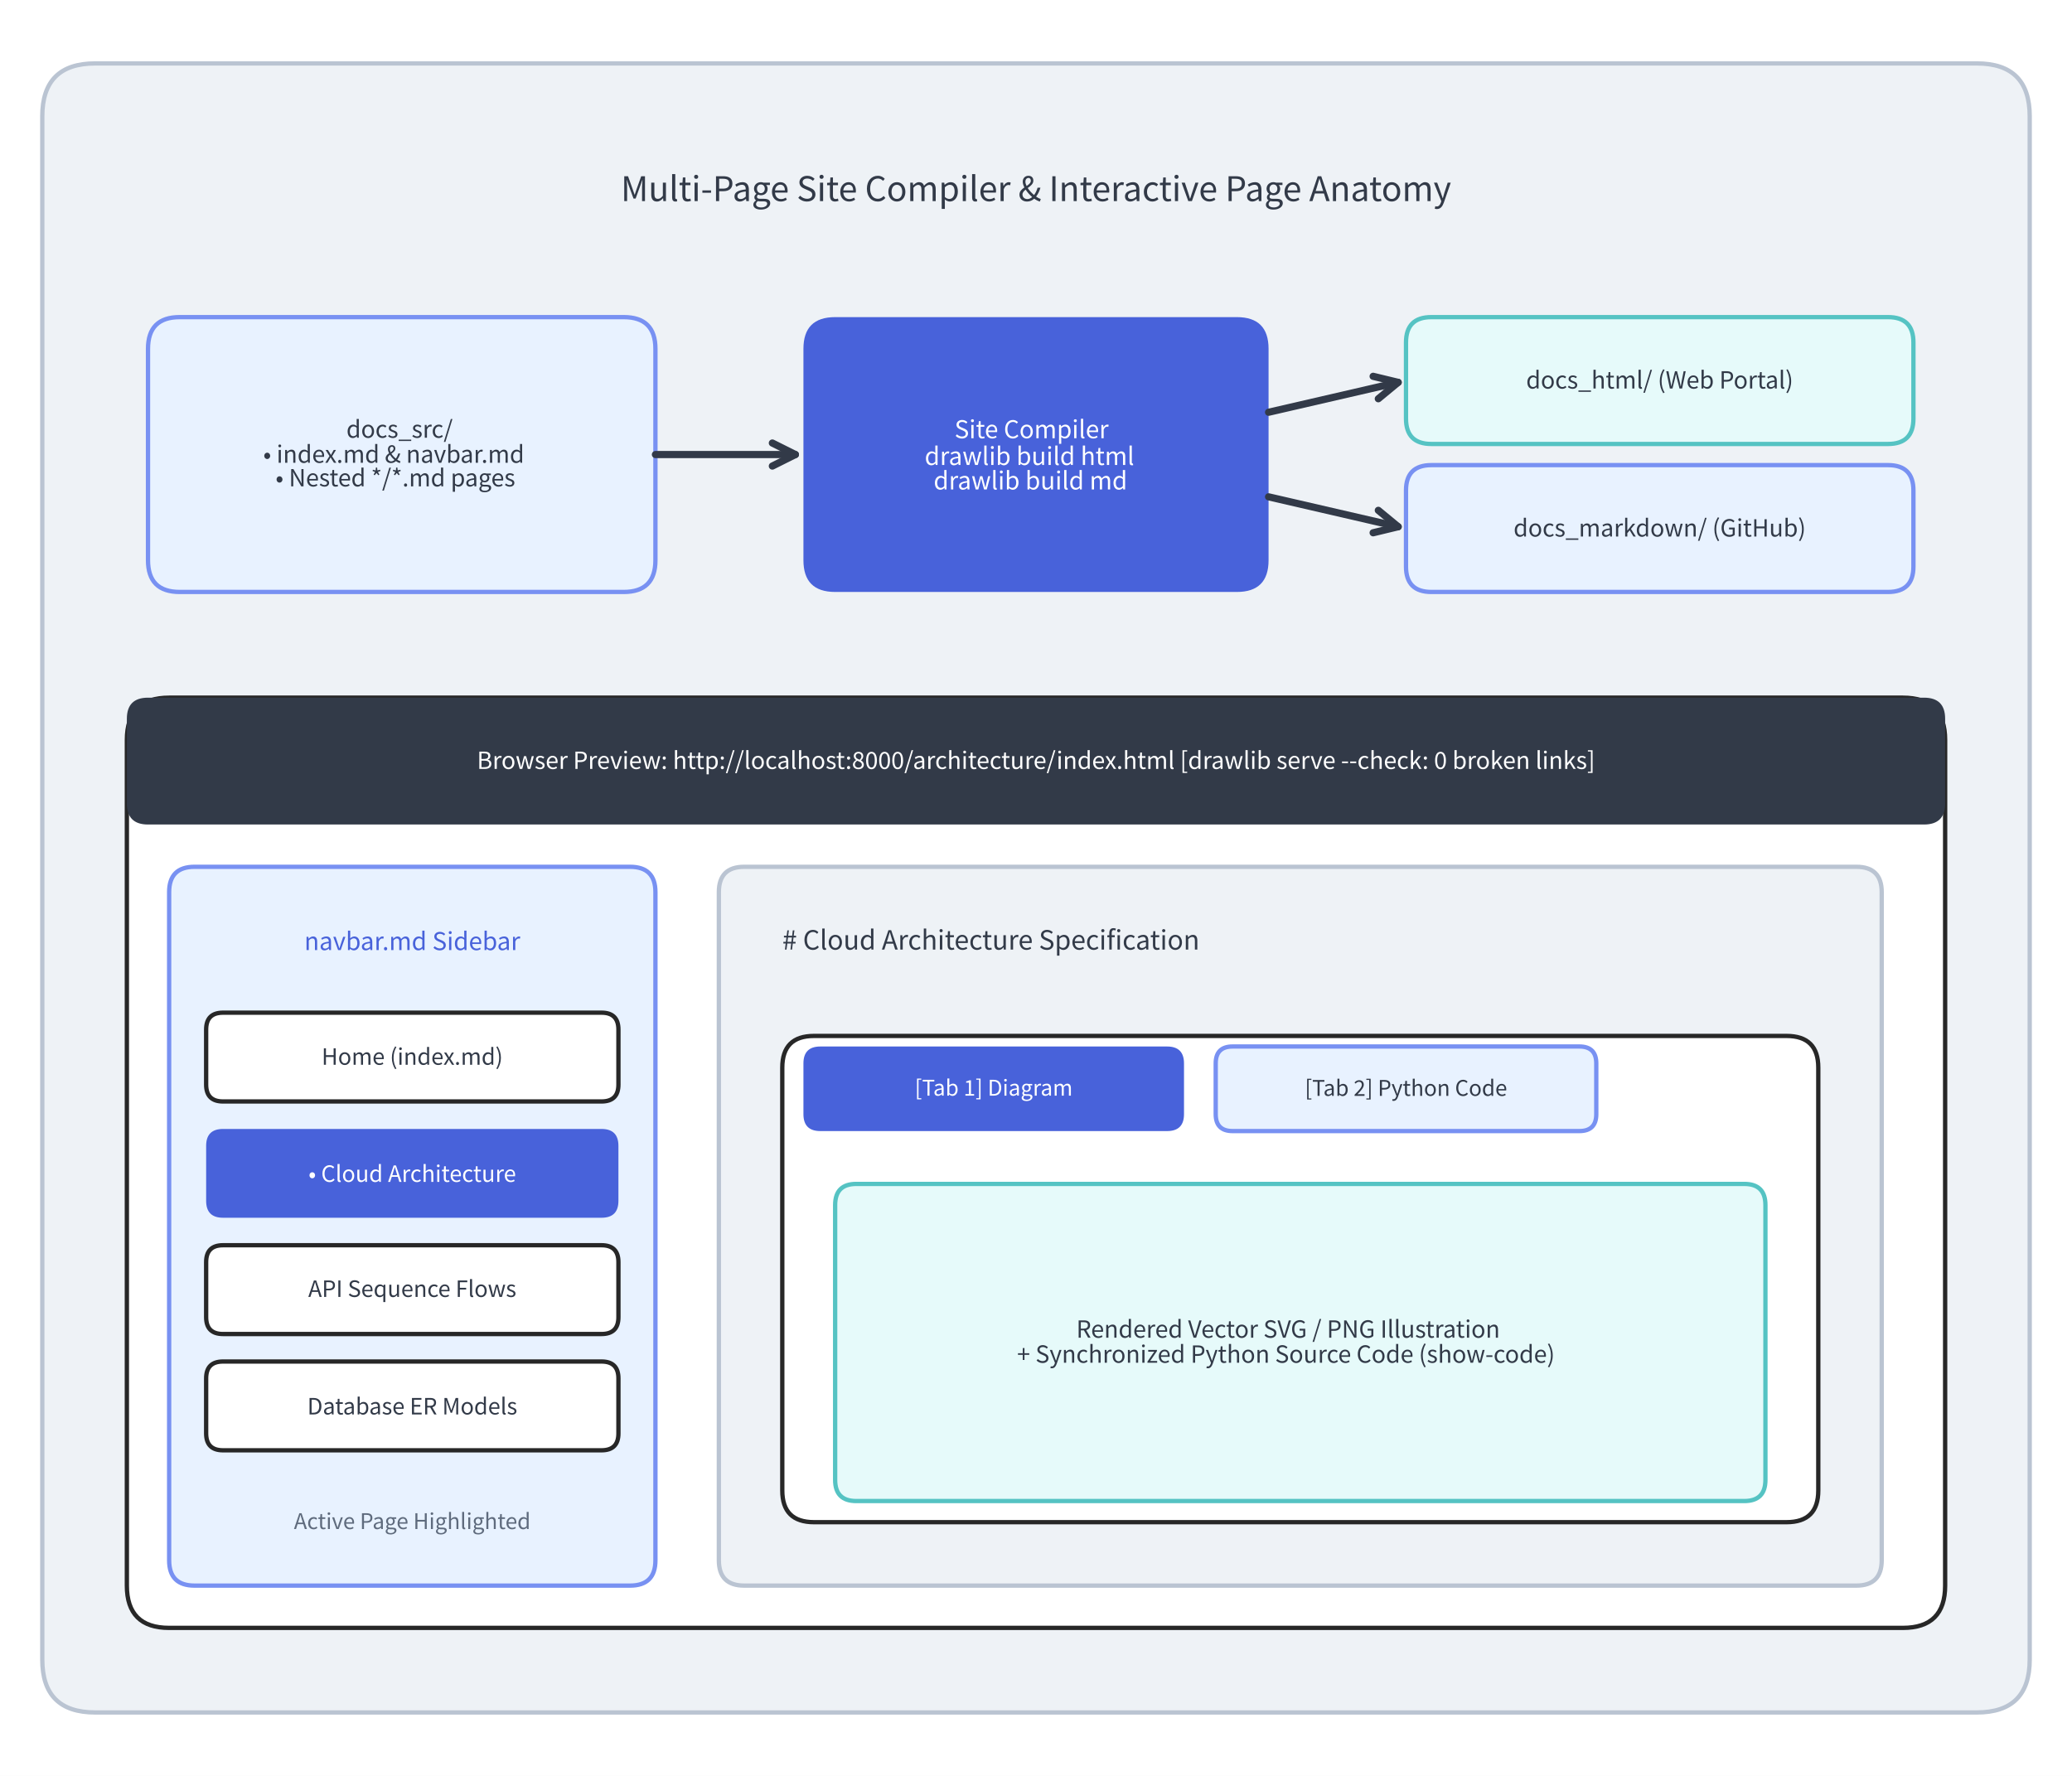
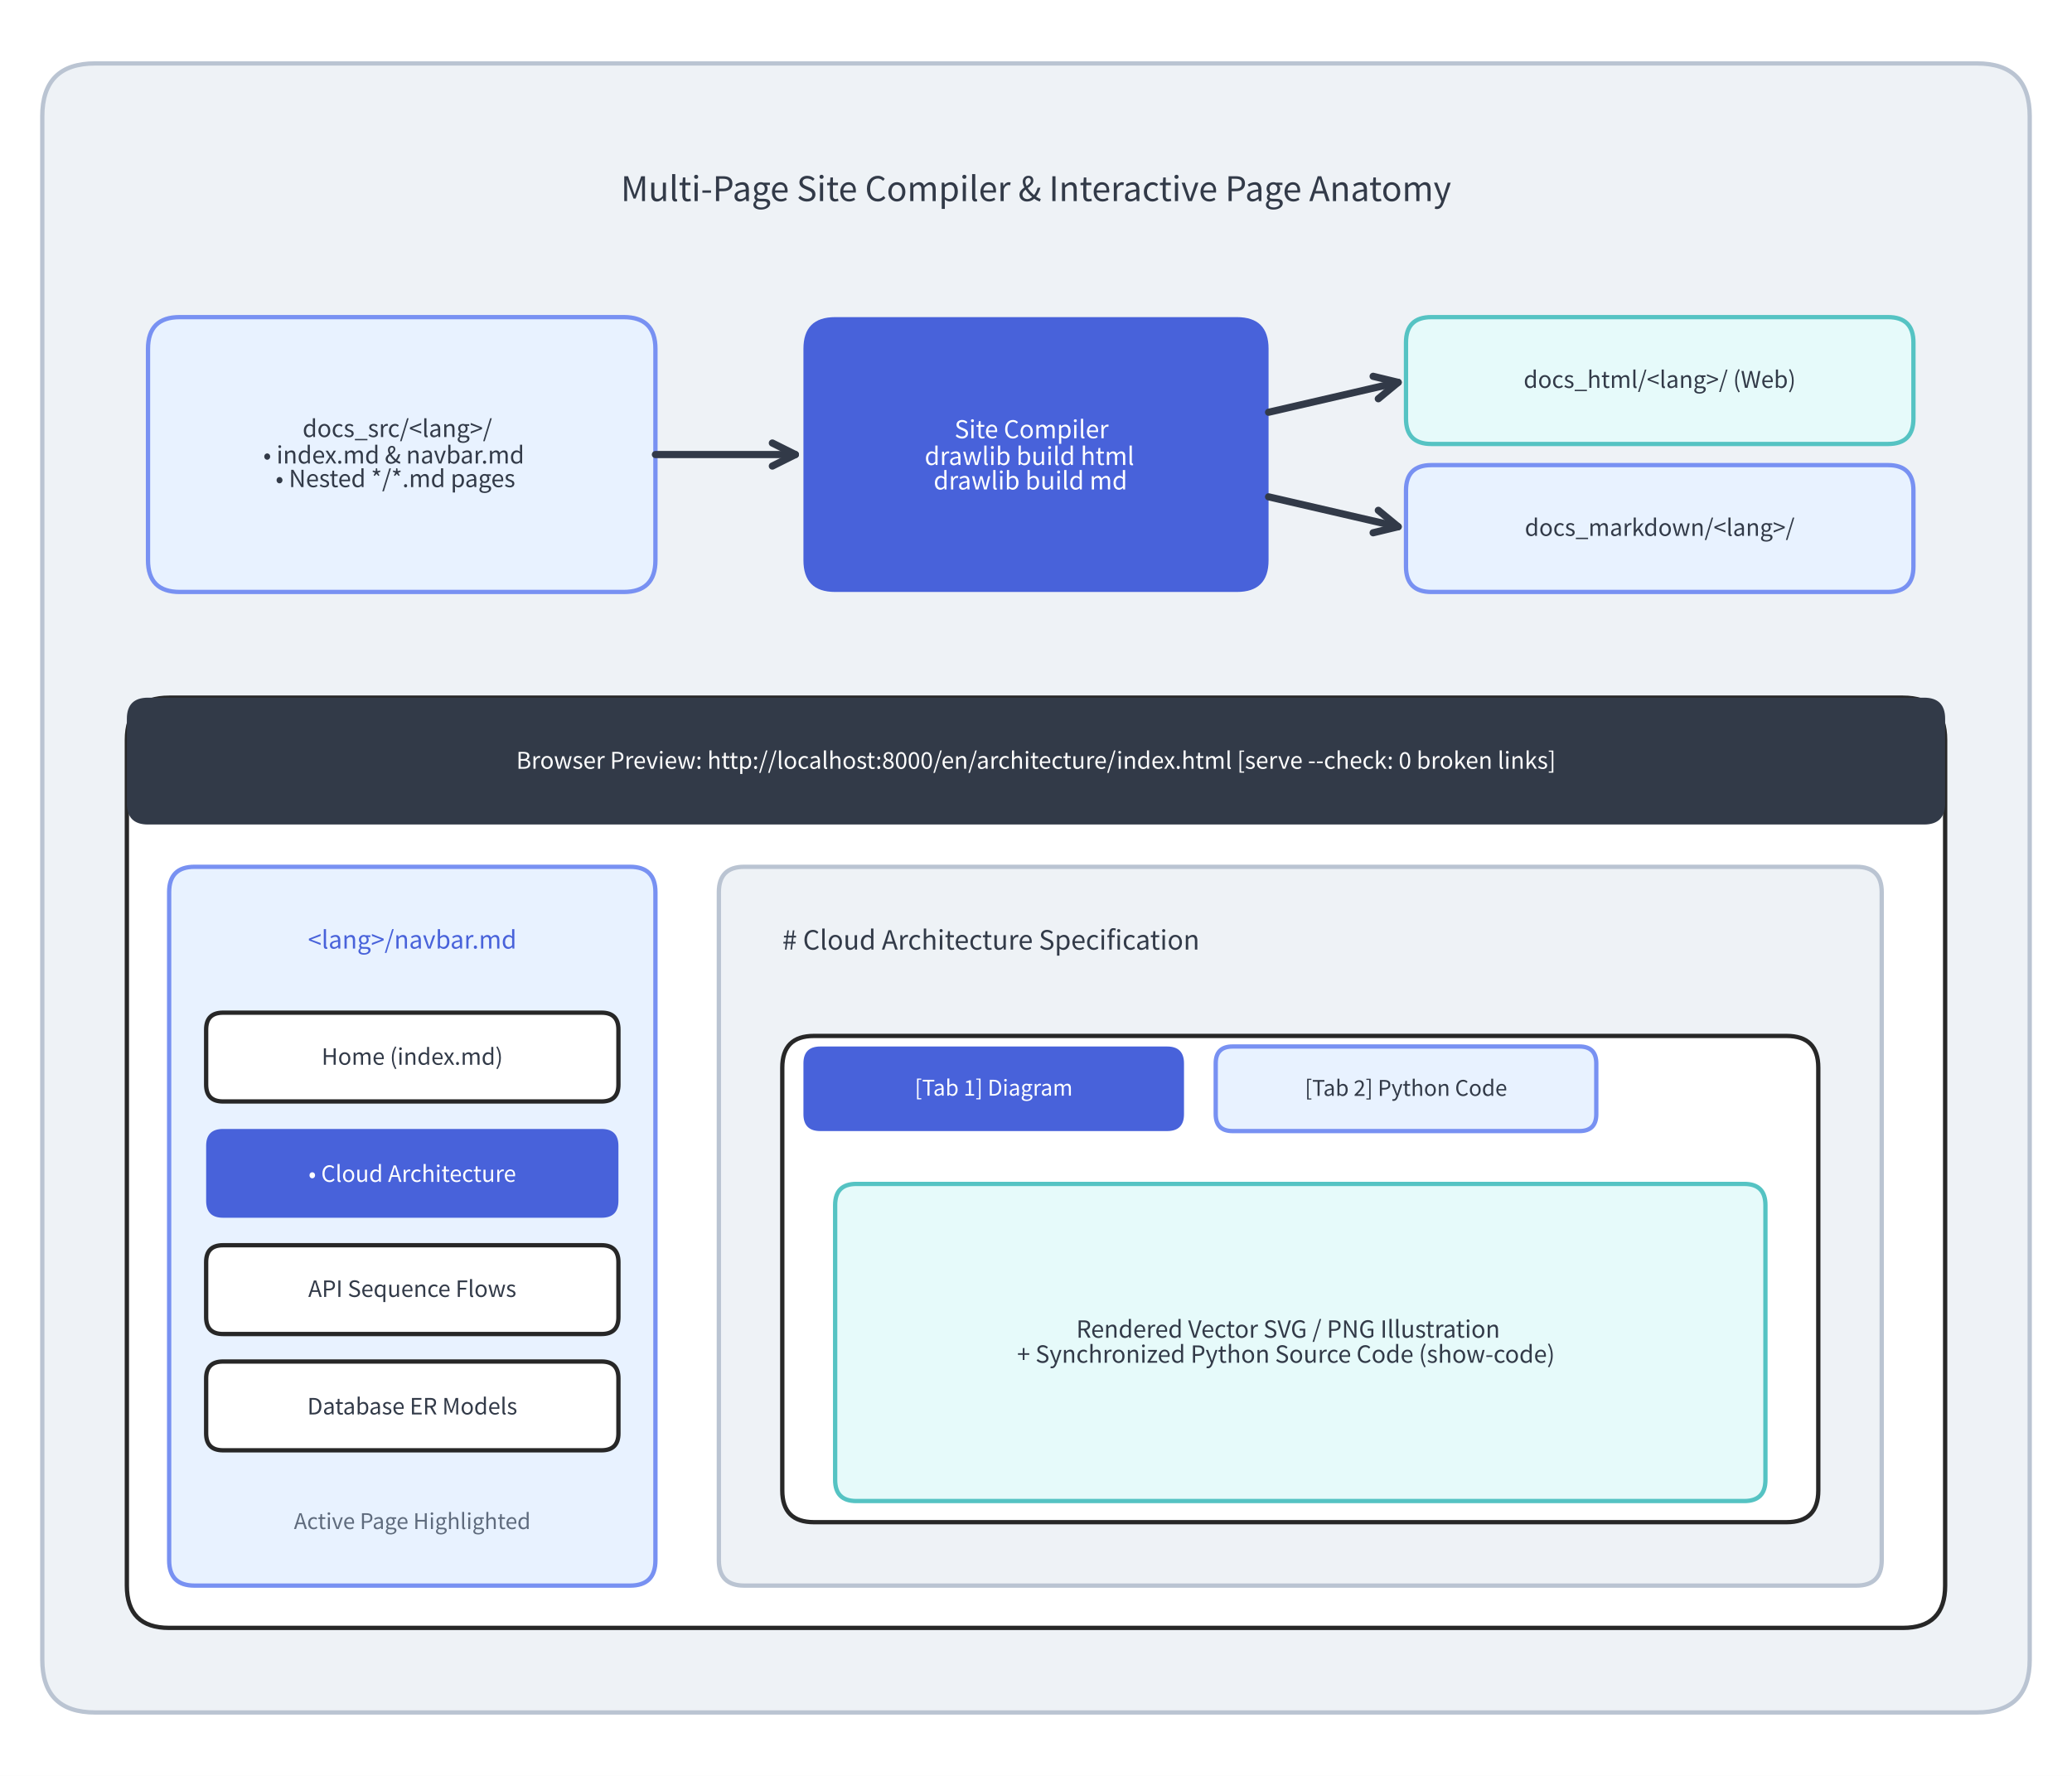
<svg xmlns="http://www.w3.org/2000/svg" width="720pt" height="617.143pt" viewBox="0 0 720 617.143" version="1.1">
  <defs>
    <style type="text/css">*{stroke-linejoin: round; stroke-linecap: butt}</style>
  </defs>
  <g id="figure_1">
    <g id="patch_1">
      <path d="M 0 617.143  L 720 617.143  L 720 0  L 0 0  z " style="fill: #ffffff" />
    </g>
    <g id="axes_1">
      <g id="patch_2">
        <path d="M 360 595.102  L 33.061 595.102  Q 14.694 595.102 14.694 576.735  L 14.694 40.408  Q 14.694 22.041 33.061 22.041  L 686.939 22.041  Q 705.306 22.041 705.306 40.408  L 705.306 576.735  Q 705.306 595.102 686.939 595.102  z " clip-path="url(#pecbf88852a)" style="fill: #eef2f6; stroke: #bac4d2; stroke-width: 1.5; stroke-linejoin: miter" />
      </g>
      <g id="text_1">
        <g clip-path="url(#pecbf88852a)">
          <text style="font-size: 11.8px; font-family: 'drawlib-cjk-japanese-noto-sans-bold', 'Noto Sans CJK JP'; text-anchor: middle; fill: #323a48" x="360" y="69.881" transform="rotate(-0 360 69.88093)">Multi-Page Site Compiler &amp; Interactive Page Anatomy</text>
        </g>
      </g>
      <g id="patch_3">
        <path d="M 139.592 205.714  L 62.449 205.714  Q 51.429 205.714 51.429 194.694  L 51.429 121.224  Q 51.429 110.204 62.449 110.204  L 216.735 110.204  Q 227.755 110.204 227.755 121.224  L 227.755 194.694  Q 227.755 205.714 216.735 205.714  z " clip-path="url(#pecbf88852a)" style="fill: #e8f2ff; stroke: #7891f2; stroke-width: 1.5; stroke-linejoin: miter" />
      </g>
      <g id="text_2">
        <g clip-path="url(#pecbf88852a)">
-           <text style="font-size: 8.2px; font-family: 'drawlib-cjk-japanese-noto-sans-bold', 'Noto Sans CJK JP'; fill: #323a48" transform="translate(120.3545 152.1212)">docs_src/</text>
+           <text style="font-size: 8.2px; font-family: 'drawlib-cjk-japanese-noto-sans-bold', 'Noto Sans CJK JP'; fill: #323a48" transform="translate(105.1397 151.8668)">docs_src/&lt;lang&gt;/</text>
        </g>
        <g clip-path="url(#pecbf88852a)">
-           <text style="font-size: 8.2px; font-family: 'drawlib-cjk-japanese-noto-sans-bold', 'Noto Sans CJK JP'; fill: #323a48" transform="translate(91.4572 160.8209)">• index.md &amp; navbar.md</text>
+           <text style="font-size: 8.2px; font-family: 'drawlib-cjk-japanese-noto-sans-bold', 'Noto Sans CJK JP'; fill: #323a48" transform="translate(91.4572 161.0752)">• index.md &amp; navbar.md</text>
        </g>
        <g clip-path="url(#pecbf88852a)">
-           <text style="font-size: 8.2px; font-family: 'drawlib-cjk-japanese-noto-sans-bold', 'Noto Sans CJK JP'; fill: #323a48" transform="translate(95.73401 169.0209)">• Nested */*.md pages</text>
+           <text style="font-size: 8.2px; font-family: 'drawlib-cjk-japanese-noto-sans-bold', 'Noto Sans CJK JP'; fill: #323a48" transform="translate(95.73401 169.2752)">• Nested */*.md pages</text>
        </g>
      </g>
      <g id="patch_4">
        <path d="M 360 205.714  L 290.204 205.714  Q 279.184 205.714 279.184 194.694  L 279.184 121.224  Q 279.184 110.204 290.204 110.204  L 429.796 110.204  Q 440.816 110.204 440.816 121.224  L 440.816 194.694  Q 440.816 205.714 429.796 205.714  z " clip-path="url(#pecbf88852a)" style="fill: #4862da" />
      </g>
      <g id="text_3">
        <g clip-path="url(#pecbf88852a)">
          <text style="font-size: 8.5px; font-family: 'drawlib-cjk-japanese-noto-sans-bold', 'Noto Sans CJK JP'; fill: #ffffff" transform="translate(331.6784 152.2854)">Site Compiler</text>
        </g>
        <g clip-path="url(#pecbf88852a)">
          <text style="font-size: 8.5px; font-family: 'drawlib-cjk-japanese-noto-sans-bold', 'Noto Sans CJK JP'; fill: #ffffff" transform="translate(321.3064 161.5929)">drawlib build html</text>
        </g>
        <g clip-path="url(#pecbf88852a)">
          <text style="font-size: 8.5px; font-family: 'drawlib-cjk-japanese-noto-sans-bold', 'Noto Sans CJK JP'; fill: #ffffff" transform="translate(324.4169 170.0929)">drawlib build md</text>
        </g>
      </g>
      <g id="patch_5">
        <path d="M 576.735 154.286  L 497.388 154.286  Q 488.571 154.286 488.571 145.469  L 488.571 119.02  Q 488.571 110.204 497.388 110.204  L 656.082 110.204  Q 664.898 110.204 664.898 119.02  L 664.898 145.469  Q 664.898 154.286 656.082 154.286  z " clip-path="url(#pecbf88852a)" style="fill: #e6fafa; stroke: #55c3c3; stroke-width: 1.5; stroke-linejoin: miter" />
      </g>
      <g id="text_4">
        <g clip-path="url(#pecbf88852a)">
-           <text style="font-size: 8.2px; font-family: 'drawlib-cjk-japanese-noto-sans-bold', 'Noto Sans CJK JP'; text-anchor: middle; fill: #323a48" x="576.735" y="135.025" transform="rotate(-0 576.7347 135.0246)">docs_html/ (Web Portal)</text>
+           <text style="font-size: 8px; font-family: 'drawlib-cjk-japanese-noto-sans-bold', 'Noto Sans CJK JP'; text-anchor: middle; fill: #323a48" x="576.735" y="134.793" transform="rotate(-0 576.7347 134.793)">docs_html/&lt;lang&gt;/ (Web)</text>
        </g>
      </g>
      <g id="patch_6">
        <path d="M 576.735 205.714  L 497.388 205.714  Q 488.571 205.714 488.571 196.898  L 488.571 170.449  Q 488.571 161.633 497.388 161.633  L 656.082 161.633  Q 664.898 161.633 664.898 170.449  L 664.898 196.898  Q 664.898 205.714 656.082 205.714  z " clip-path="url(#pecbf88852a)" style="fill: #e8f2ff; stroke: #7891f2; stroke-width: 1.5; stroke-linejoin: miter" />
      </g>
      <g id="text_5">
        <g clip-path="url(#pecbf88852a)">
-           <text style="font-size: 8.2px; font-family: 'drawlib-cjk-japanese-noto-sans-bold', 'Noto Sans CJK JP'; text-anchor: middle; fill: #323a48" x="576.735" y="186.453" transform="rotate(-0 576.7347 186.4531)">docs_markdown/ (GitHub)</text>
+           <text style="font-size: 8px; font-family: 'drawlib-cjk-japanese-noto-sans-bold', 'Noto Sans CJK JP'; text-anchor: middle; fill: #323a48" x="576.735" y="186.222" transform="rotate(-0 576.7347 186.2216)">docs_markdown/&lt;lang&gt;/</text>
        </g>
      </g>
      <g id="patch_7">
        <path d="M 227.755 157.959  L 276.389 157.959  " clip-path="url(#pecbf88852a)" style="fill: none; stroke: #323a48; stroke-width: 2.5; stroke-linecap: round" />
        <path d="M 268.389 153.959  L 276.389 157.959  L 268.389 161.959  " clip-path="url(#pecbf88852a)" style="fill: none; stroke: #323a48; stroke-width: 2.5; stroke-linecap: round" />
      </g>
      <g id="patch_8">
        <path d="M 440.816 143.265  L 485.848 132.873  " clip-path="url(#pecbf88852a)" style="fill: none; stroke: #323a48; stroke-width: 2.5; stroke-linecap: round" />
        <path d="M 477.153 130.775  L 485.848 132.873  L 478.952 138.57  " clip-path="url(#pecbf88852a)" style="fill: none; stroke: #323a48; stroke-width: 2.5; stroke-linecap: round" />
      </g>
      <g id="patch_9">
        <path d="M 440.816 172.653  L 485.848 183.045  " clip-path="url(#pecbf88852a)" style="fill: none; stroke: #323a48; stroke-width: 2.5; stroke-linecap: round" />
        <path d="M 478.952 177.349  L 485.848 183.045  L 477.153 185.144  " clip-path="url(#pecbf88852a)" style="fill: none; stroke: #323a48; stroke-width: 2.5; stroke-linecap: round" />
      </g>
      <g id="patch_10">
        <path d="M 360 565.714  L 58.776 565.714  Q 44.082 565.714 44.082 551.02  L 44.082 257.143  Q 44.082 242.449 58.776 242.449  L 661.224 242.449  Q 675.918 242.449 675.918 257.143  L 675.918 551.02  Q 675.918 565.714 661.224 565.714  z " clip-path="url(#pecbf88852a)" style="fill: #ffffff; stroke: #272727; stroke-width: 1.5; stroke-linejoin: miter" />
      </g>
      <g id="patch_11">
        <path d="M 360 286.531  L 51.429 286.531  Q 44.082 286.531 44.082 279.184  L 44.082 249.796  Q 44.082 242.449 51.429 242.449  L 668.571 242.449  Q 675.918 242.449 675.918 249.796  L 675.918 279.184  Q 675.918 286.531 668.571 286.531  z " clip-path="url(#pecbf88852a)" style="fill: #323a48" />
      </g>
      <g id="text_6">
        <g clip-path="url(#pecbf88852a)">
-           <text style="font-size: 8.2px; font-family: 'drawlib-cjk-japanese-noto-sans-bold', 'Noto Sans CJK JP'; text-anchor: middle; fill: #ffffff" x="360" y="267.216" transform="rotate(-0 360 267.2163)">Browser Preview:  http://localhost:8000/architecture/index.html   [drawlib serve --check: 0 broken links]</text>
+           <text style="font-size: 8px; font-family: 'drawlib-cjk-japanese-noto-sans-bold', 'Noto Sans CJK JP'; text-anchor: middle; fill: #ffffff" x="360" y="267.15" transform="rotate(-0 360 267.1498)">Browser Preview:  http://localhost:8000/en/architecture/index.html   [serve --check: 0 broken links]</text>
        </g>
      </g>
      <g id="patch_12">
        <path d="M 143.265 551.02  L 67.592 551.02  Q 58.776 551.02 58.776 542.204  L 58.776 310.041  Q 58.776 301.224 67.592 301.224  L 218.939 301.224  Q 227.755 301.224 227.755 310.041  L 227.755 542.204  Q 227.755 551.02 218.939 551.02  z " clip-path="url(#pecbf88852a)" style="fill: #e8f2ff; stroke: #7891f2; stroke-width: 1.5; stroke-linejoin: miter" />
      </g>
      <g id="text_7">
        <g clip-path="url(#pecbf88852a)">
-           <text style="font-size: 8.5px; font-family: 'drawlib-cjk-japanese-noto-sans-bold', 'Noto Sans CJK JP'; text-anchor: middle; fill: #4862da" x="143.265" y="330.169" transform="rotate(-0 143.2653 330.1688)">navbar.md Sidebar</text>
+           <text style="font-size: 8.5px; font-family: 'drawlib-cjk-japanese-noto-sans-bold', 'Noto Sans CJK JP'; text-anchor: middle; fill: #4862da" x="143.265" y="329.646" transform="rotate(-0 143.2653 329.6462)">&lt;lang&gt;/navbar.md</text>
        </g>
      </g>
      <g id="patch_13">
        <path d="M 143.265 382.776  L 77.51 382.776  Q 71.633 382.776 71.633 376.898  L 71.633 357.796  Q 71.633 351.918 77.51 351.918  L 209.02 351.918  Q 214.898 351.918 214.898 357.796  L 214.898 376.898  Q 214.898 382.776 209.02 382.776  z " clip-path="url(#pecbf88852a)" style="fill: #ffffff; stroke: #272727; stroke-width: 1.5; stroke-linejoin: miter" />
      </g>
      <g id="text_8">
        <g clip-path="url(#pecbf88852a)">
          <text style="font-size: 7.8px; font-family: 'drawlib-cjk-japanese-noto-sans-regular', 'Noto Sans CJK JP'; text-anchor: middle; fill: #323a48" x="143.265" y="370.015" transform="rotate(-0 143.2653 370.0148)">Home (index.md)</text>
        </g>
      </g>
      <g id="patch_14">
        <path d="M 143.265 423.184  L 77.51 423.184  Q 71.633 423.184 71.633 417.306  L 71.633 398.204  Q 71.633 392.327 77.51 392.327  L 209.02 392.327  Q 214.898 392.327 214.898 398.204  L 214.898 417.306  Q 214.898 423.184 209.02 423.184  z " clip-path="url(#pecbf88852a)" style="fill: #4862da" />
      </g>
      <g id="text_9">
        <g clip-path="url(#pecbf88852a)">
          <text style="font-size: 7.8px; font-family: 'drawlib-cjk-japanese-noto-sans-bold', 'Noto Sans CJK JP'; text-anchor: middle; fill: #ffffff" x="143.265" y="410.719" transform="rotate(-0 143.2653 410.7191)">• Cloud Architecture</text>
        </g>
      </g>
      <g id="patch_15">
        <path d="M 143.265 463.592  L 77.51 463.592  Q 71.633 463.592 71.633 457.714  L 71.633 438.612  Q 71.633 432.735 77.51 432.735  L 209.02 432.735  Q 214.898 432.735 214.898 438.612  L 214.898 457.714  Q 214.898 463.592 209.02 463.592  z " clip-path="url(#pecbf88852a)" style="fill: #ffffff; stroke: #272727; stroke-width: 1.5; stroke-linejoin: miter" />
      </g>
      <g id="text_10">
        <g clip-path="url(#pecbf88852a)">
          <text style="font-size: 7.8px; font-family: 'drawlib-cjk-japanese-noto-sans-regular', 'Noto Sans CJK JP'; text-anchor: middle; fill: #323a48" x="143.265" y="450.702" transform="rotate(-0 143.2653 450.7019)">API Sequence Flows</text>
        </g>
      </g>
      <g id="patch_16">
        <path d="M 143.265 504  L 77.51 504  Q 71.633 504 71.633 498.122  L 71.633 479.02  Q 71.633 473.143 77.51 473.143  L 209.02 473.143  Q 214.898 473.143 214.898 479.02  L 214.898 498.122  Q 214.898 504 209.02 504  z " clip-path="url(#pecbf88852a)" style="fill: #ffffff; stroke: #272727; stroke-width: 1.5; stroke-linejoin: miter" />
      </g>
      <g id="text_11">
        <g clip-path="url(#pecbf88852a)">
          <text style="font-size: 7.8px; font-family: 'drawlib-cjk-japanese-noto-sans-regular', 'Noto Sans CJK JP'; text-anchor: middle; fill: #323a48" x="143.265" y="491.535" transform="rotate(-0 143.2653 491.5354)">Database ER Models</text>
        </g>
      </g>
      <g id="text_12">
        <g clip-path="url(#pecbf88852a)">
          <text style="font-size: 7.5px; font-family: 'drawlib-cjk-japanese-noto-sans-bold', 'Noto Sans CJK JP'; text-anchor: middle; fill: #5f6b7d" x="143.265" y="531.368" transform="rotate(-0 143.2653 531.3685)">Active Page Highlighted</text>
        </g>
      </g>
      <g id="patch_17">
        <path d="M 451.837 551.02  L 258.612 551.02  Q 249.796 551.02 249.796 542.204  L 249.796 310.041  Q 249.796 301.224 258.612 301.224  L 645.061 301.224  Q 653.878 301.224 653.878 310.041  L 653.878 542.204  Q 653.878 551.02 645.061 551.02  z " clip-path="url(#pecbf88852a)" style="fill: #eef2f6; stroke: #bac4d2; stroke-width: 1.5; stroke-linejoin: miter" />
      </g>
      <g id="text_13">
        <g clip-path="url(#pecbf88852a)">
          <text style="font-size: 9.2px; font-family: 'drawlib-cjk-japanese-noto-sans-bold', 'Noto Sans CJK JP'; text-anchor: start; fill: #323a48" x="271.837" y="329.998" transform="rotate(-0 271.8367 329.9978)"># Cloud Architecture Specification</text>
        </g>
      </g>
      <g id="patch_18">
        <path d="M 451.837 528.98  L 282.857 528.98  Q 271.837 528.98 271.837 517.959  L 271.837 371.02  Q 271.837 360 282.857 360  L 620.816 360  Q 631.837 360 631.837 371.02  L 631.837 517.959  Q 631.837 528.98 620.816 528.98  z " clip-path="url(#pecbf88852a)" style="fill: #ffffff; stroke: #272727; stroke-width: 1.5; stroke-linejoin: miter" />
      </g>
      <g id="patch_19">
        <path d="M 345.306 393.061  L 285.061 393.061  Q 279.184 393.061 279.184 387.184  L 279.184 369.551  Q 279.184 363.673 285.061 363.673  L 405.551 363.673  Q 411.429 363.673 411.429 369.551  L 411.429 387.184  Q 411.429 393.061 405.551 393.061  z " clip-path="url(#pecbf88852a)" style="fill: #4862da" />
      </g>
      <g id="text_14">
        <g clip-path="url(#pecbf88852a)">
          <text style="font-size: 7.5px; font-family: 'drawlib-cjk-japanese-noto-sans-bold', 'Noto Sans CJK JP'; text-anchor: middle; fill: #ffffff" x="345.306" y="380.756" transform="rotate(-0 345.3061 380.7562)">[Tab 1] Diagram</text>
        </g>
      </g>
      <g id="patch_20">
        <path d="M 488.571 393.061  L 428.327 393.061  Q 422.449 393.061 422.449 387.184  L 422.449 369.551  Q 422.449 363.673 428.327 363.673  L 548.816 363.673  Q 554.694 363.673 554.694 369.551  L 554.694 387.184  Q 554.694 393.061 548.816 393.061  z " clip-path="url(#pecbf88852a)" style="fill: #e8f2ff; stroke: #7891f2; stroke-width: 1.5; stroke-linejoin: miter" />
      </g>
      <g id="text_15">
        <g clip-path="url(#pecbf88852a)">
          <text style="font-size: 7.5px; font-family: 'drawlib-cjk-japanese-noto-sans-bold', 'Noto Sans CJK JP'; text-anchor: middle; fill: #323a48" x="488.571" y="380.827" transform="rotate(-0 488.5714 380.8271)">[Tab 2] Python Code</text>
        </g>
      </g>
      <g id="patch_21">
        <path d="M 451.837 521.633  L 297.551 521.633  Q 290.204 521.633 290.204 514.286  L 290.204 418.776  Q 290.204 411.429 297.551 411.429  L 606.122 411.429  Q 613.469 411.429 613.469 418.776  L 613.469 514.286  Q 613.469 521.633 606.122 521.633  z " clip-path="url(#pecbf88852a)" style="fill: #e6fafa; stroke: #55c3c3; stroke-width: 1.5; stroke-linejoin: miter" />
      </g>
      <g id="text_16">
        <g clip-path="url(#pecbf88852a)">
          <text style="font-size: 8.2px; font-family: 'drawlib-cjk-japanese-noto-sans-bold', 'Noto Sans CJK JP'; fill: #323a48" transform="translate(373.9912 464.8701)">Rendered Vector SVG / PNG Illustration</text>
        </g>
        <g clip-path="url(#pecbf88852a)">
          <text style="font-size: 8.2px; font-family: 'drawlib-cjk-japanese-noto-sans-bold', 'Noto Sans CJK JP'; fill: #323a48" transform="translate(353.4182 473.5698)">+ Synchronized Python Source Code (show-code)</text>
        </g>
      </g>
    </g>
  </g>
  <defs>
    <clipPath id="pecbf88852a">
      <rect x="0" y="0" width="720" height="617.143" />
    </clipPath>
  </defs>
</svg>
